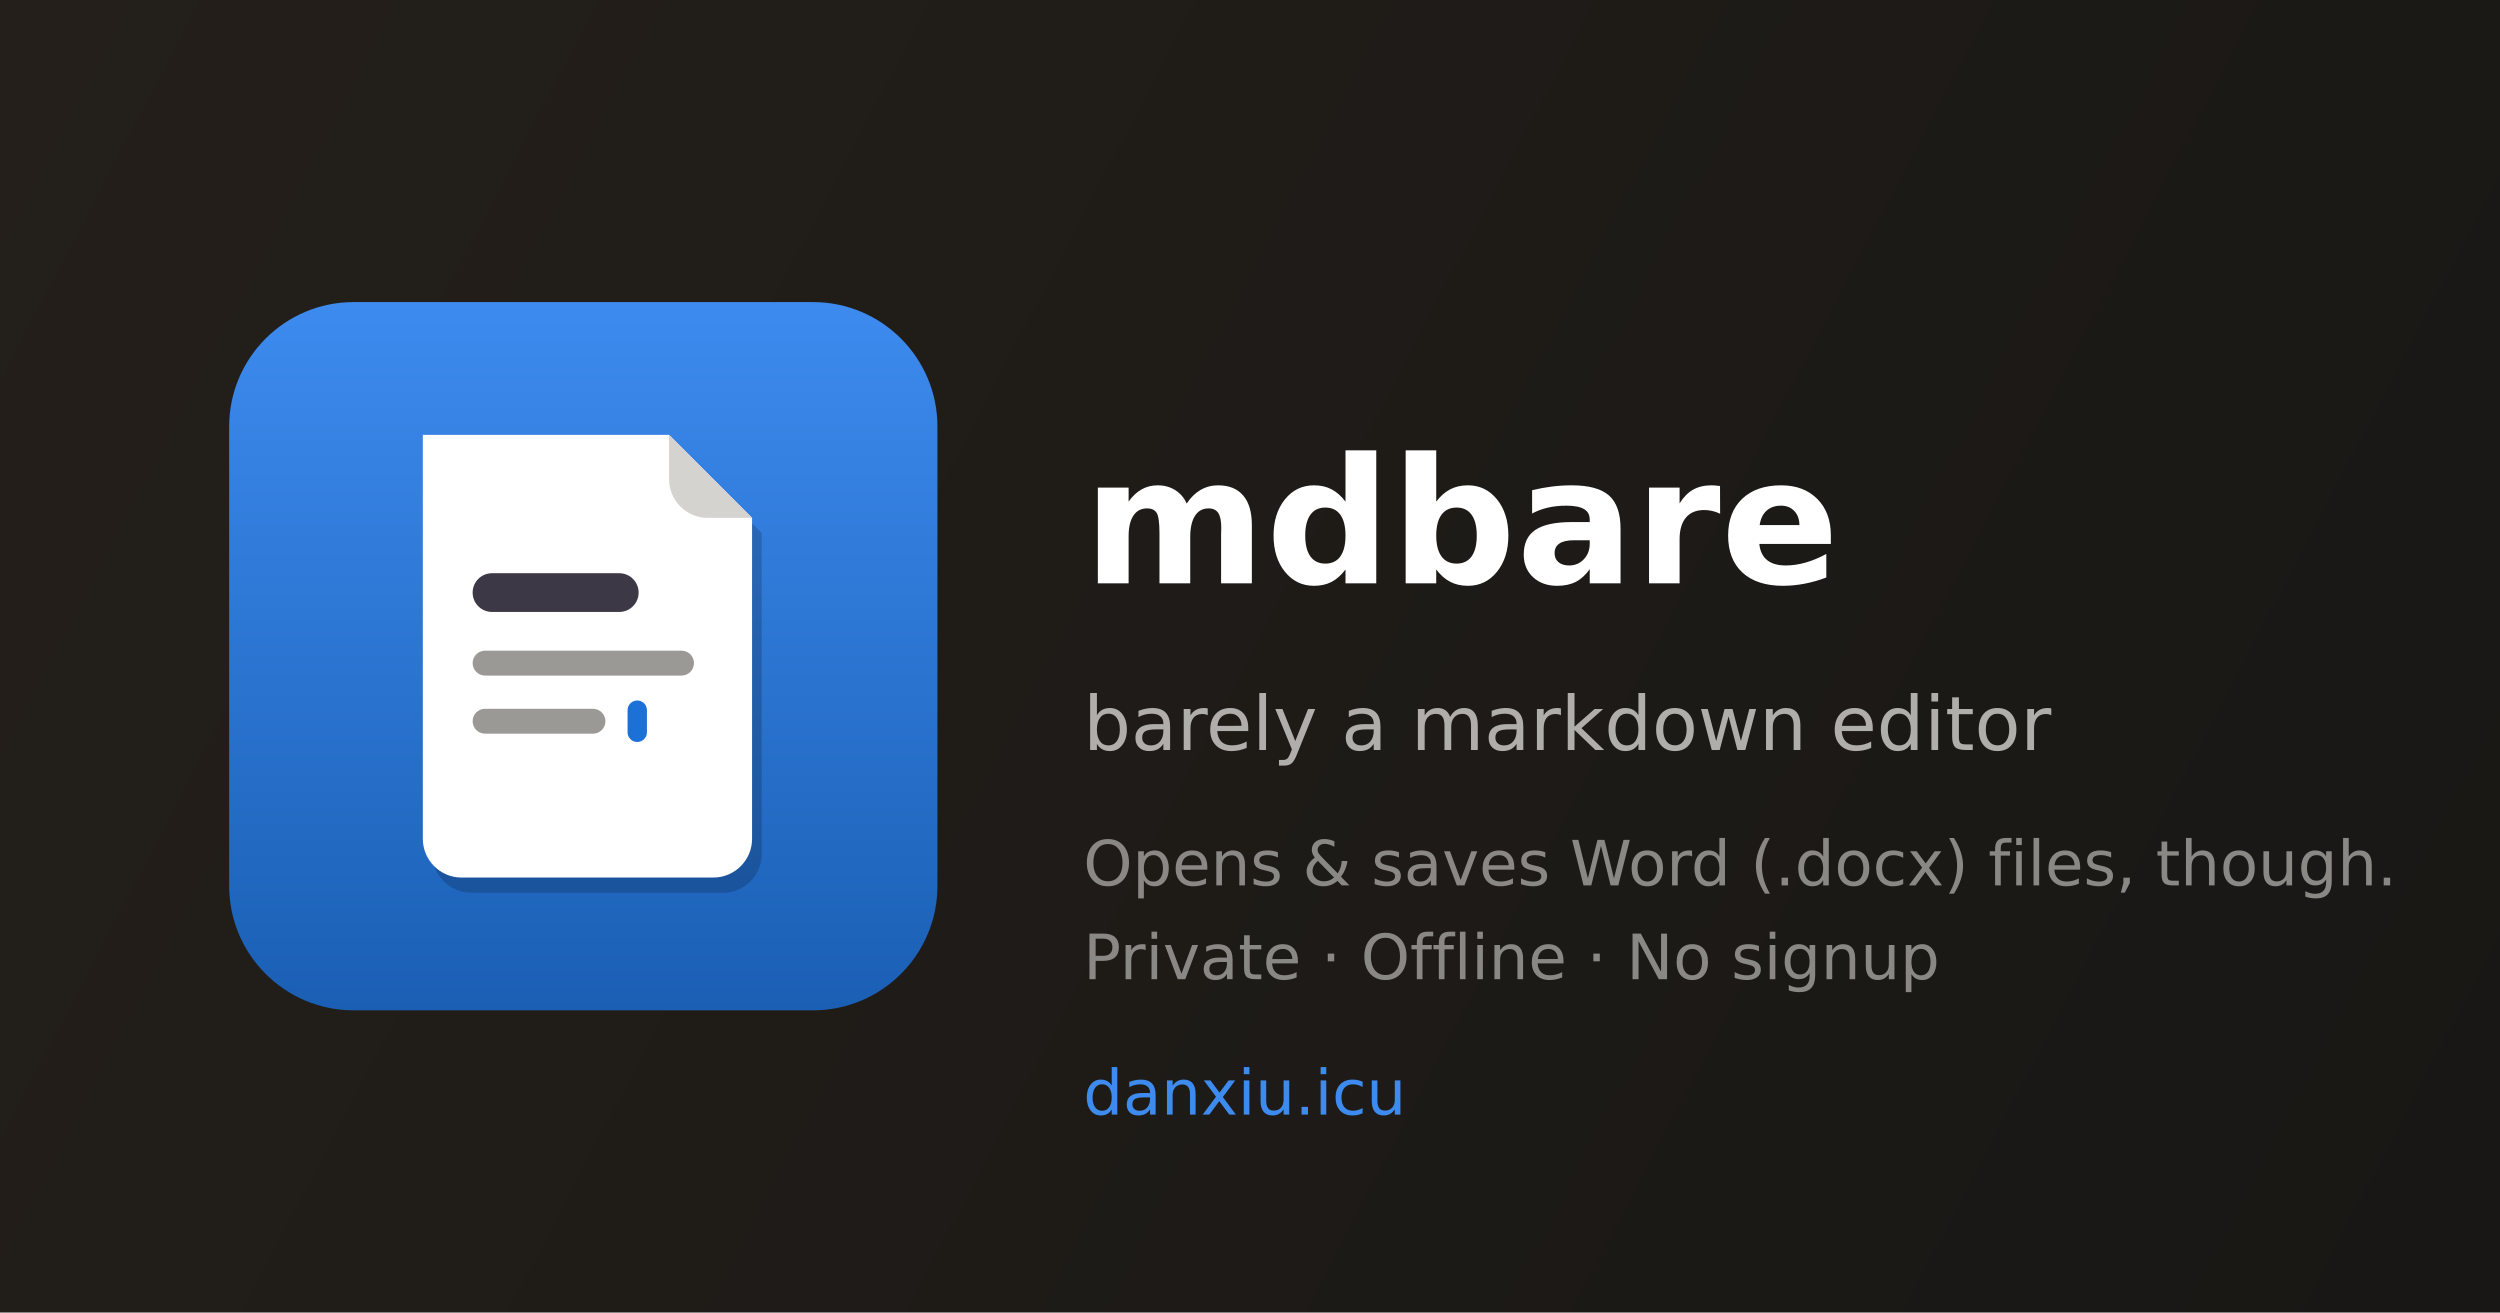
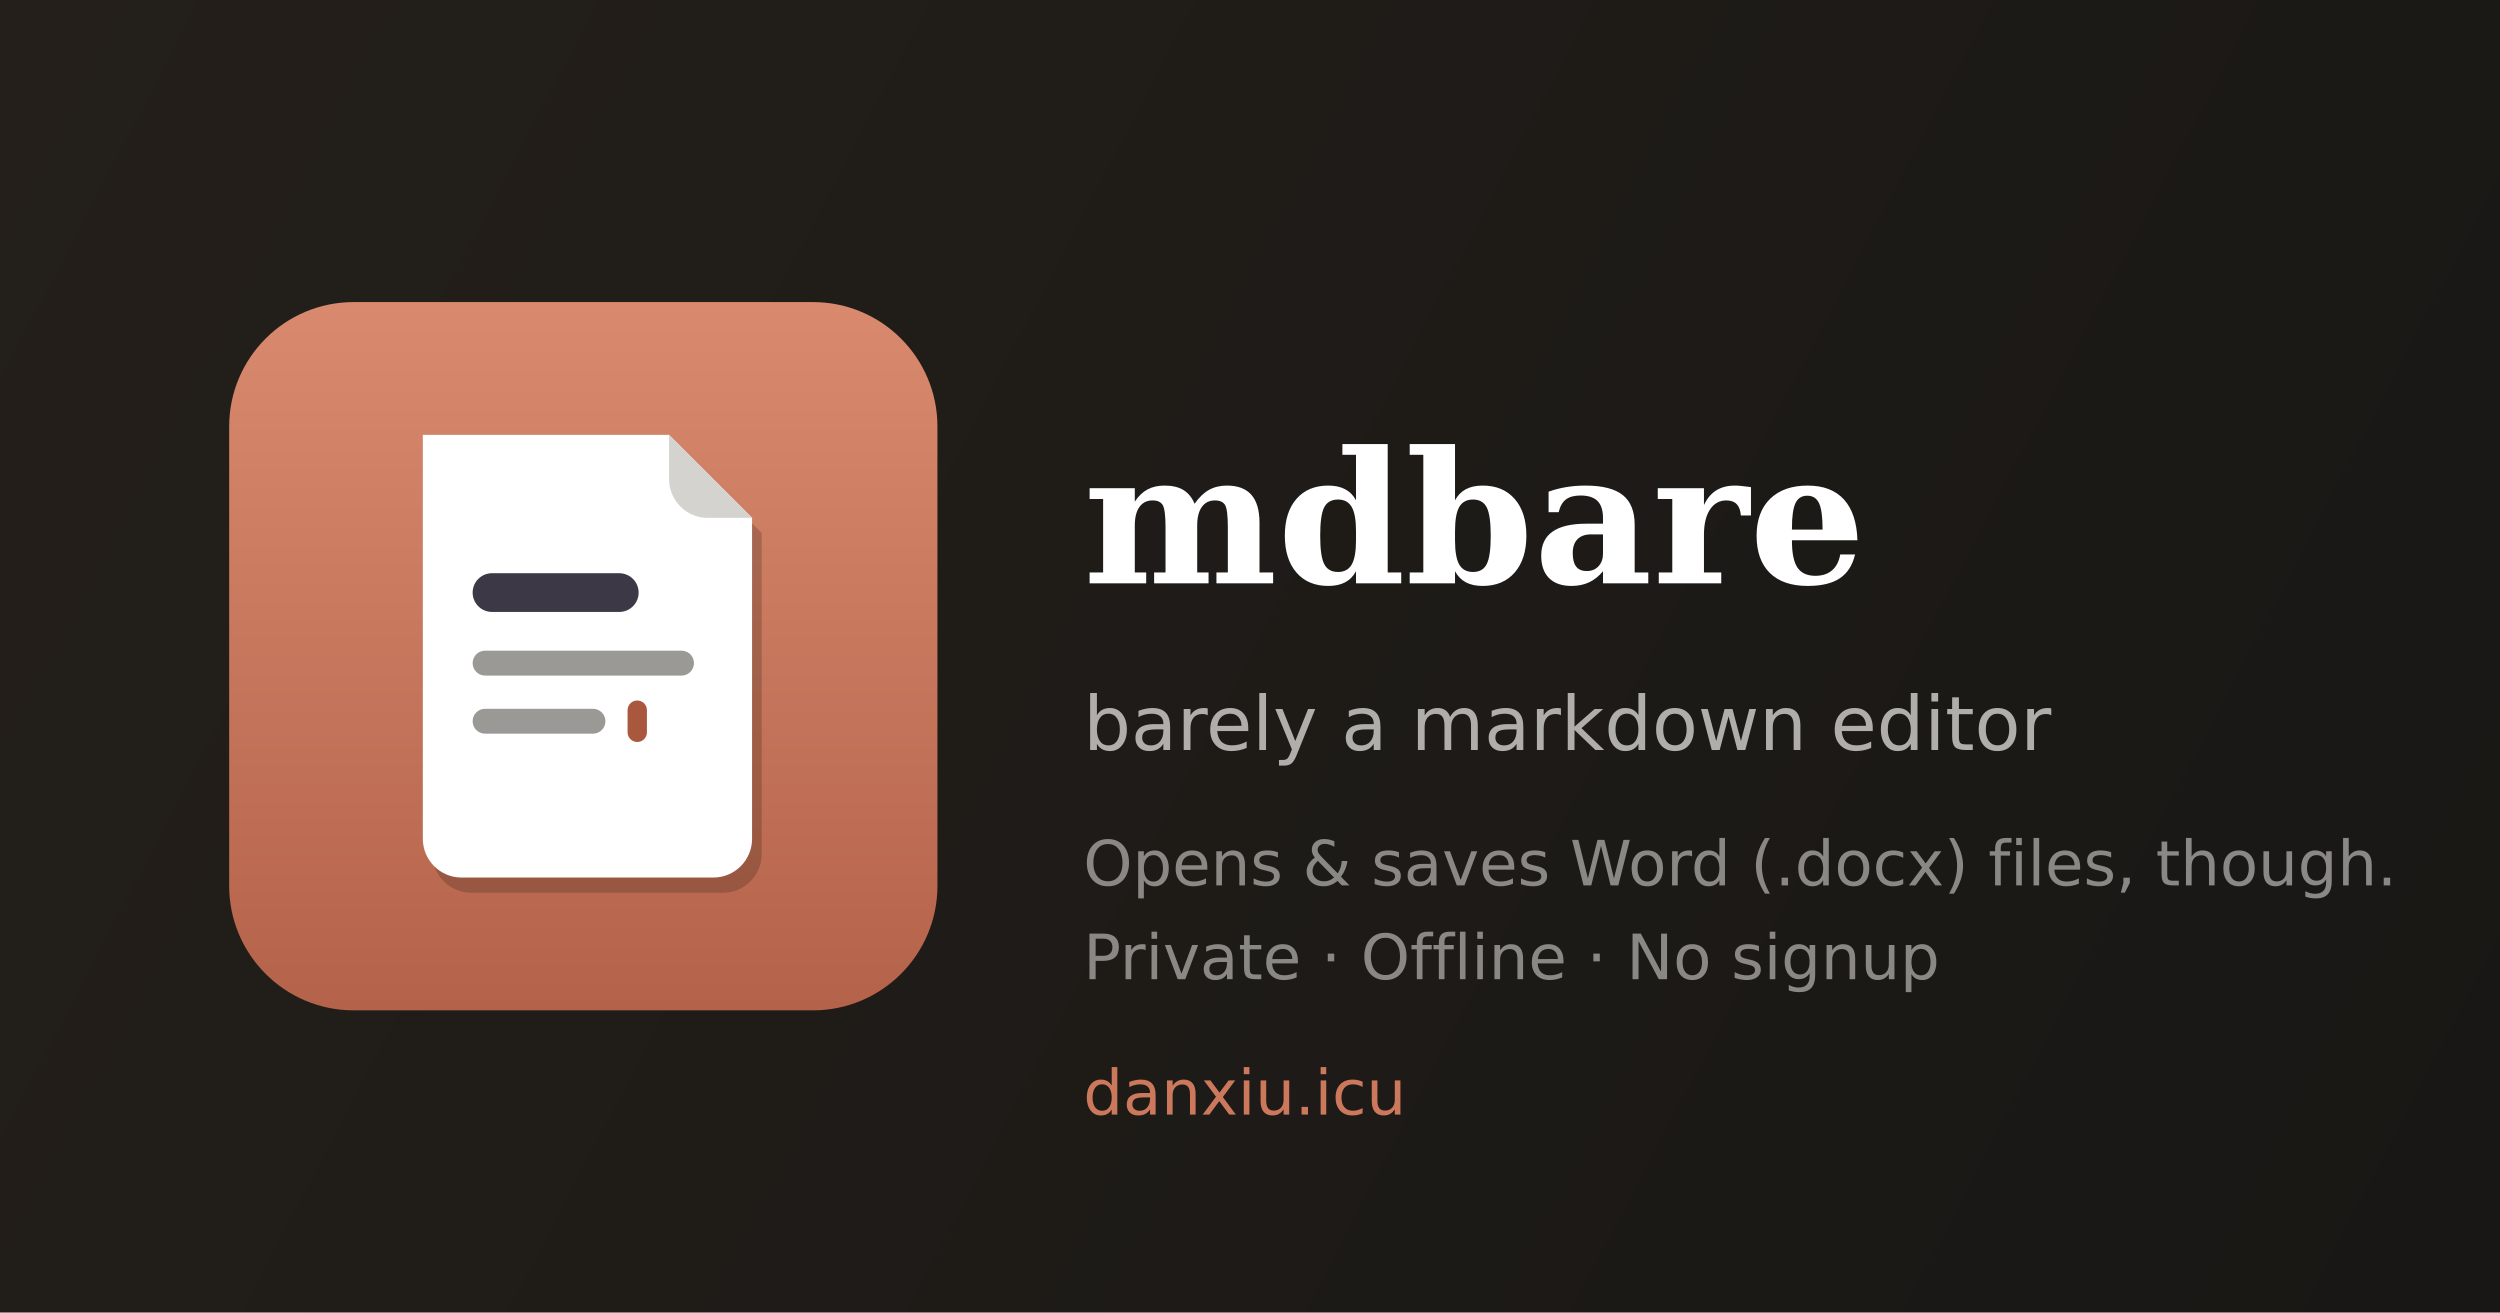
<svg xmlns="http://www.w3.org/2000/svg" width="1200" height="630" viewBox="0 0 1200 630">
  <defs>
    <linearGradient id="bg" x1="0" y1="0" x2="1200" y2="630" gradientUnits="userSpaceOnUse">
      <stop offset="0" stop-color="#241f1a" />
      <stop offset="1" stop-color="#181715" />
    </linearGradient>
    <linearGradient id="plate" x1="0" y1="0" x2="0" y2="512" gradientUnits="userSpaceOnUse">
-       <stop offset="0" stop-color="#3d8bef" />
-       <stop offset="1" stop-color="#1a5fb4" />
+       <stop offset="0" stop-color="#d98a6e" />
+       <stop offset="1" stop-color="#b4634a" />
    </linearGradient>
  </defs>
  <rect width="1200" height="630" fill="url(#bg)" />
  <g transform="translate(110,145) scale(0.664)">
    <rect x="0" y="0" width="512" height="512" rx="90" fill="url(#plate)" />
    <path d="M140 96 h178 l60 60 v232 a28 28 0 0 1 -28 28 H168 a28 28 0 0 1 -28 -28 Z" transform="translate(7,11)" fill="#000000" opacity="0.18" />
    <path d="M140 96 h178 l60 60 v232 a28 28 0 0 1 -28 28 H168 a28 28 0 0 1 -28 -28 Z" fill="#ffffff" />
    <path d="M318 96 l60 60 h-32 a28 28 0 0 1 -28 -28 Z" fill="#d5d3cf" />
    <rect x="176" y="196" width="120" height="28" rx="14" fill="#3d3846" />
    <rect x="176" y="252" width="160" height="18" rx="9" fill="#9a9996" />
    <rect x="176" y="294" width="96" height="18" rx="9" fill="#9a9996" />
-     <rect x="288" y="288" width="14" height="30" rx="7" fill="#1c71d8" />
+     <rect x="288" y="288" width="14" height="30" rx="7" fill="#a9583e" />
  </g>
-   <text x="520" y="280" font-family="DejaVu Sans, sans-serif" font-weight="bold" font-size="84" fill="#ffffff">mdbare</text>
+   <text x="520" y="280" font-family="Cormorant Garamond, DejaVu Serif, serif" font-weight="600" font-size="88" fill="#ffffff">mdbare</text>
  <text x="520" y="360" font-family="DejaVu Sans, sans-serif" font-size="36" fill="#b0aeab">barely a markdown editor</text>
  <text x="520" y="425" font-family="DejaVu Sans, sans-serif" font-size="30" fill="#8a8885">Opens &amp; saves Word (.docx) files, though.</text>
  <text x="520" y="470" font-family="DejaVu Sans, sans-serif" font-size="30" fill="#8a8885">Private · Offline · No signup</text>
-   <text x="520" y="535" font-family="DejaVu Sans, sans-serif" font-size="30" fill="#3d8bef">danxiu.icu</text>
+   <text x="520" y="535" font-family="DejaVu Sans, sans-serif" font-size="30" fill="#cc785c">danxiu.icu</text>
</svg>
